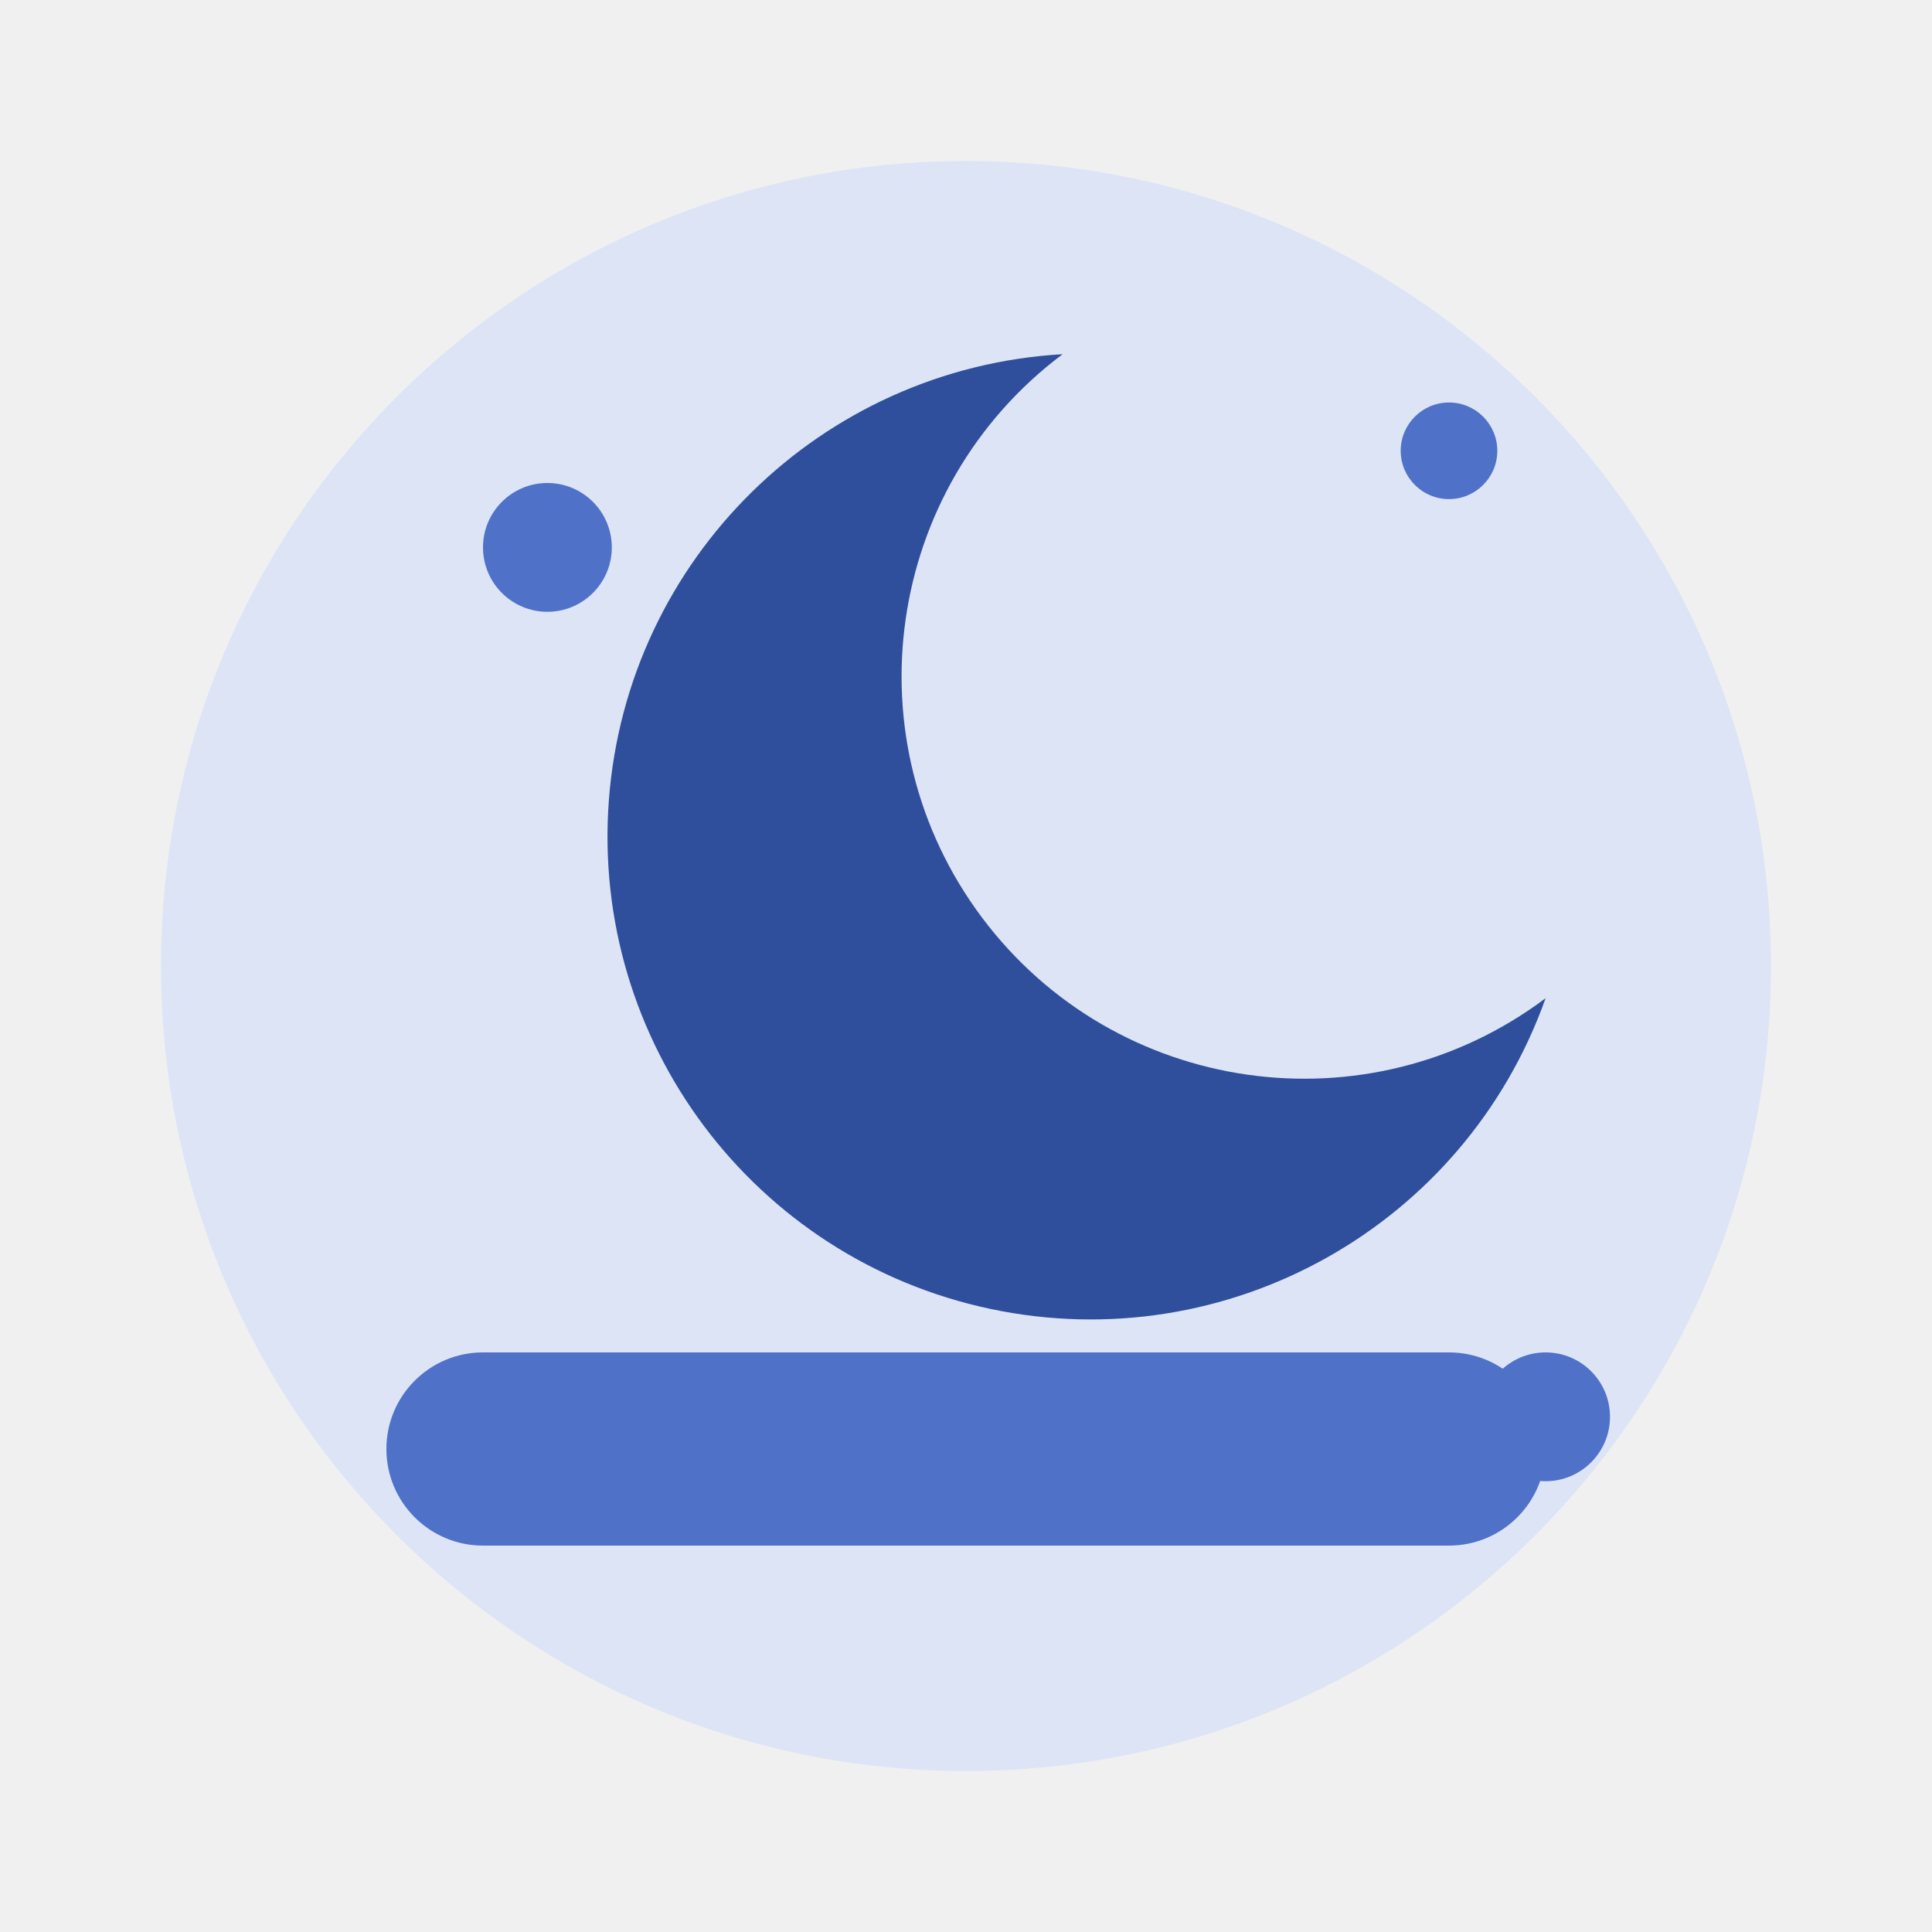
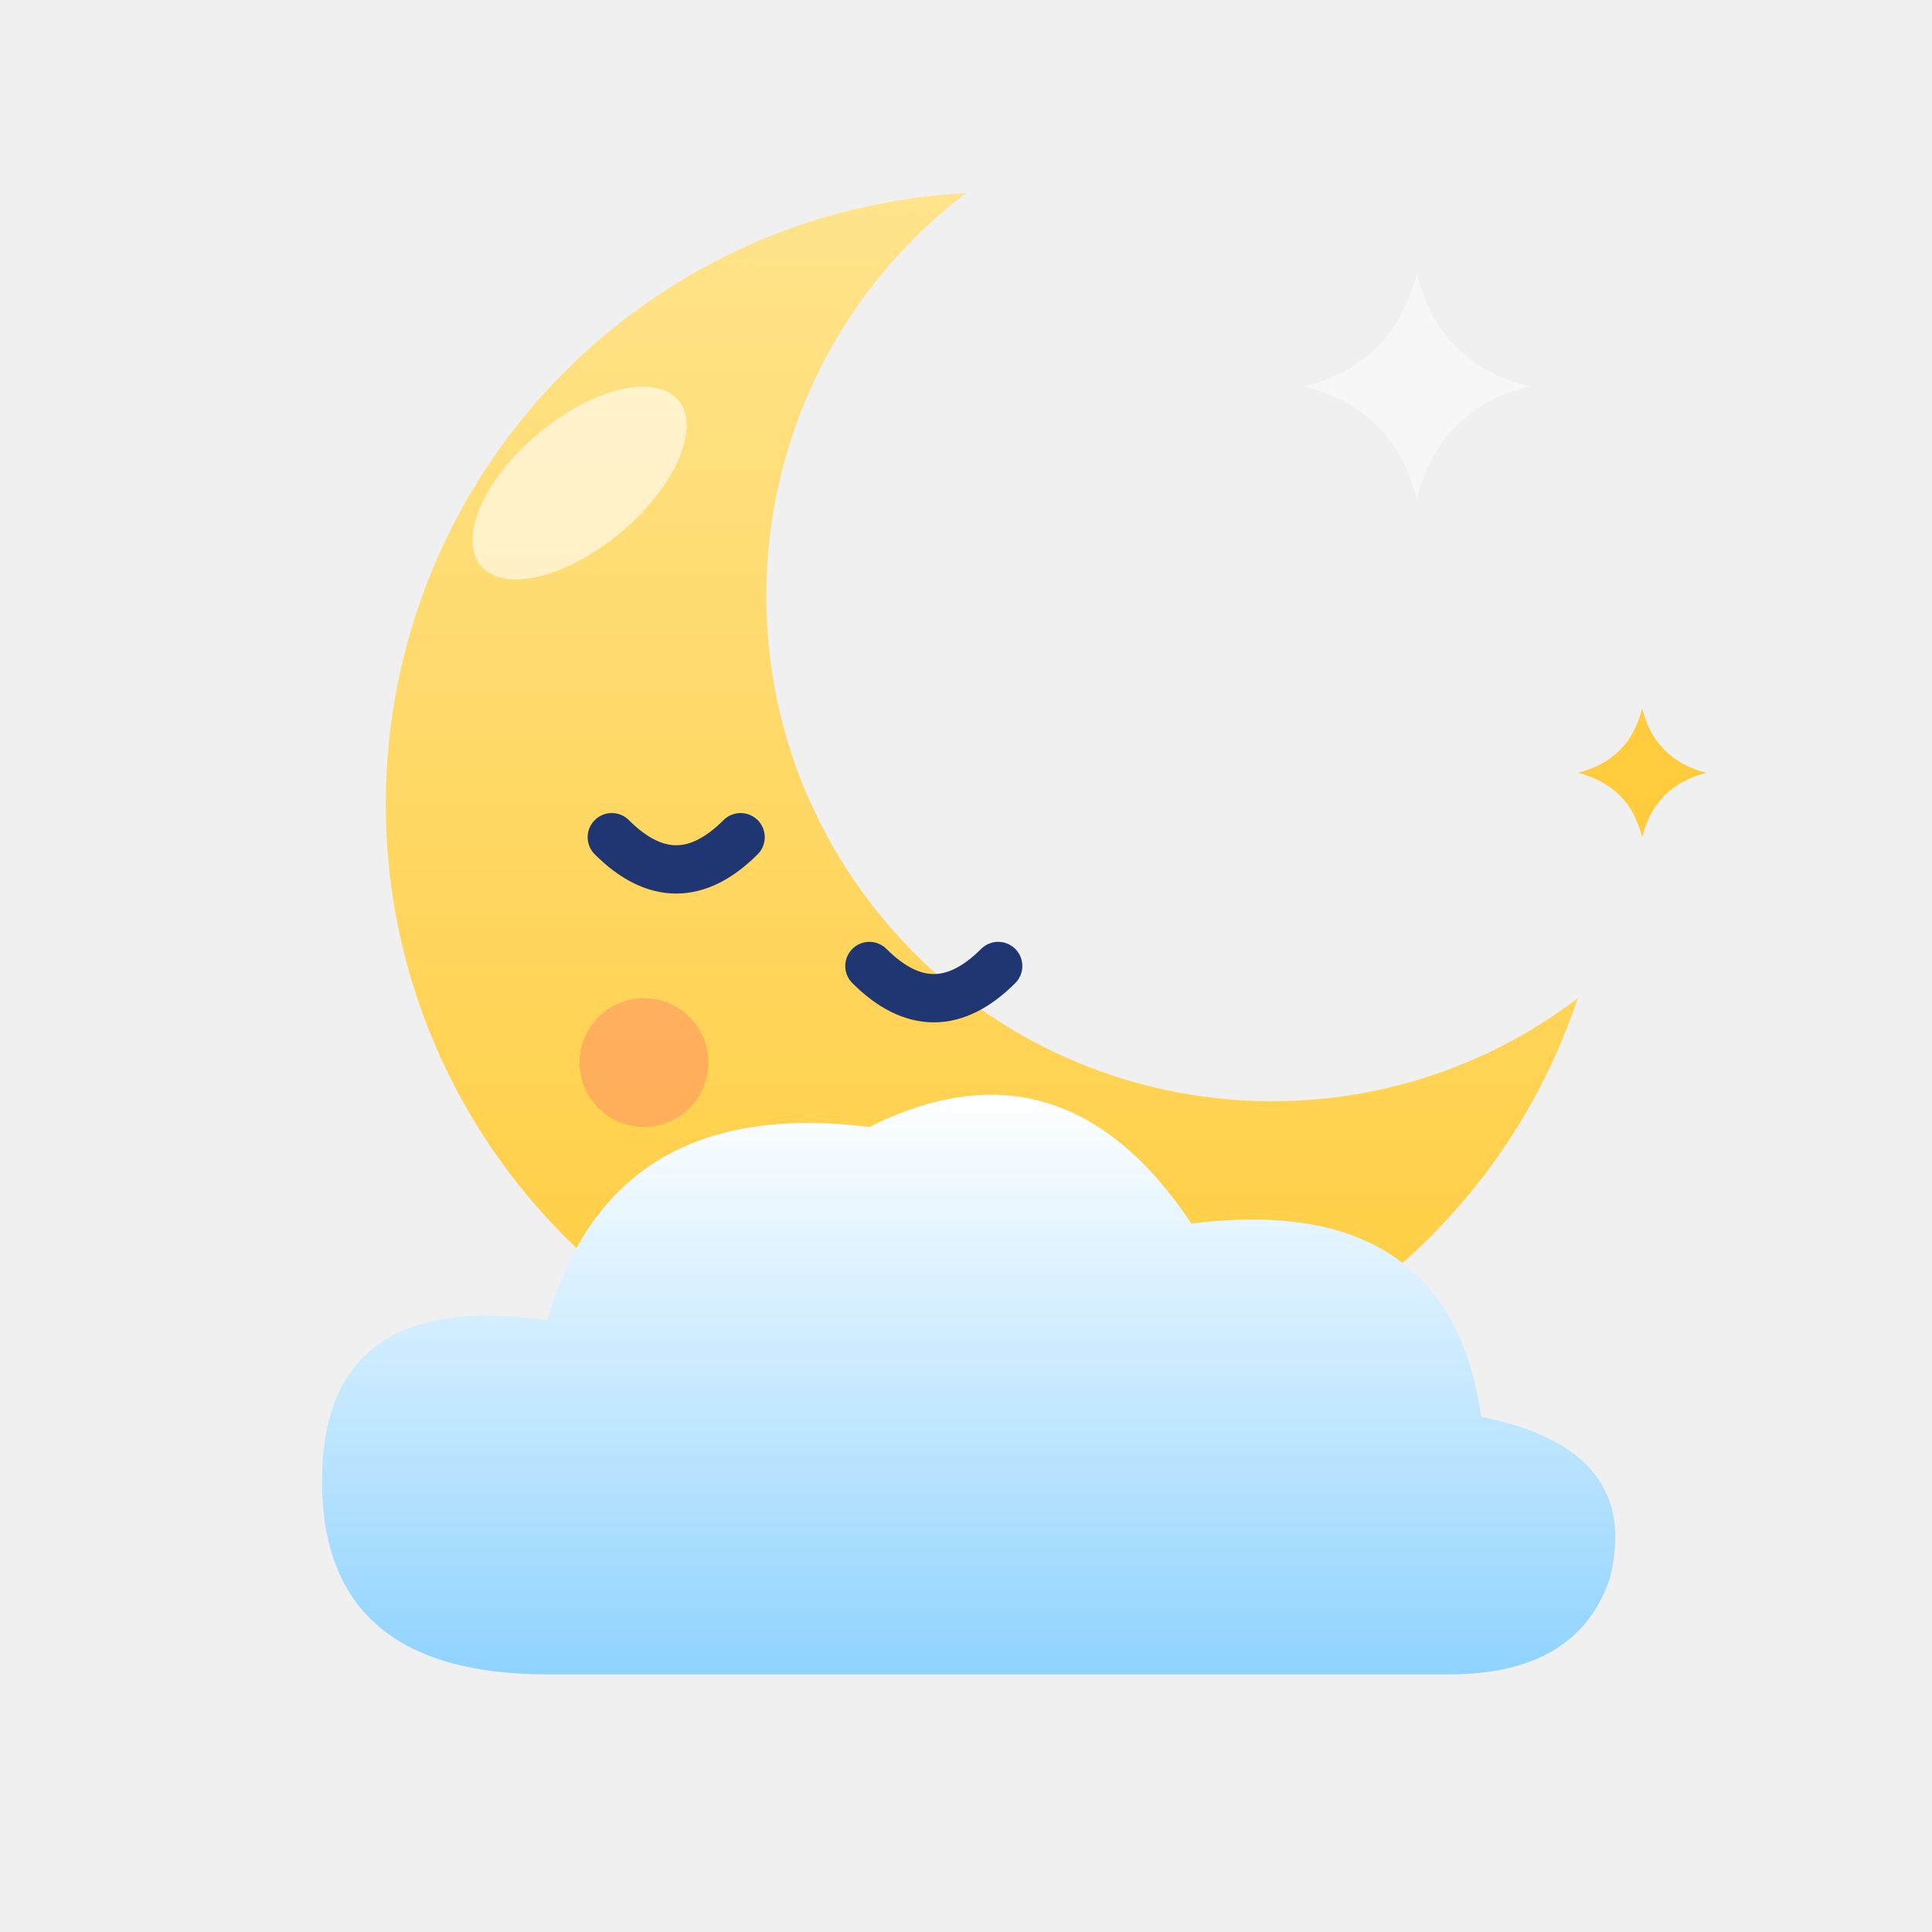
<svg xmlns="http://www.w3.org/2000/svg" viewBox="0 0 120 120" width="120" height="120">
-   <circle cx="60" cy="60" r="50" fill="#DCE4F6" />
-   <path d="M66 22 A30 30 0 1 0 96 62 A24 24 0 1 1 66 22 Z" fill="#2F4F9C" />
-   <g fill="#4F72C8">
-     <circle cx="34" cy="34" r="4" />
-     <circle cx="90" cy="28" r="3" />
-     <circle cx="96" cy="88" r="4" />
-   </g>
-   <rect x="24" y="84" width="72" height="12" rx="6" fill="#4F72C8" />
+   <defs>
+     <linearGradient id="moon" x1="0" y1="0" x2="0" y2="1">
+       <stop offset="0" stop-color="#FFE48C" />
+       <stop offset="1" stop-color="#FFCC3D" />
+     </linearGradient>
+     <linearGradient id="cloud" x1="0" y1="0" x2="0" y2="1">
+       <stop offset="0" stop-color="#FFFFFF" />
+       <stop offset="1" stop-color="#8FD3FF" />
+     </linearGradient>
+   </defs>
+   <path d="M60 12 A38 38 0 1 0 98 62 A30 30 0 1 1 60 12 Z" fill="url(#moon)" />
+   <path d="M38 52 Q42 56 46 52 M54 60 Q58 64 62 60" stroke="#1F3672" stroke-width="3" fill="none" stroke-linecap="round" />
+   <circle cx="40" cy="66" r="4" fill="#FF6B6B" opacity="0.35" />
+   <path d="M88 17 Q89.4 22.6 95 24 Q89.4 25.4 88 31 Q86.6 25.4 81 24 Q86.6 22.6 88 17 Z" fill="#F7F7F7" />
+   <path d="M102 44 Q102.8 47.2 106 48 Q102.8 48.8 102 52 Q101.2 48.8 98 48 Q101.2 47.2 102 44 Z" fill="#FFCC3D" />
+   <path d="M34 104 Q20 104 20 92 Q20 80 34 82 Q38 68 54 70 Q66 64 74 76 Q90 74 92 88 Q102 90 100 98 Q98 104 90 104 Z" fill="url(#cloud)" />
+   <ellipse cx="36" cy="30" rx="8" ry="4" fill="#FFFFFF" opacity="0.6" transform="rotate(-40 36 30)" />
</svg>
